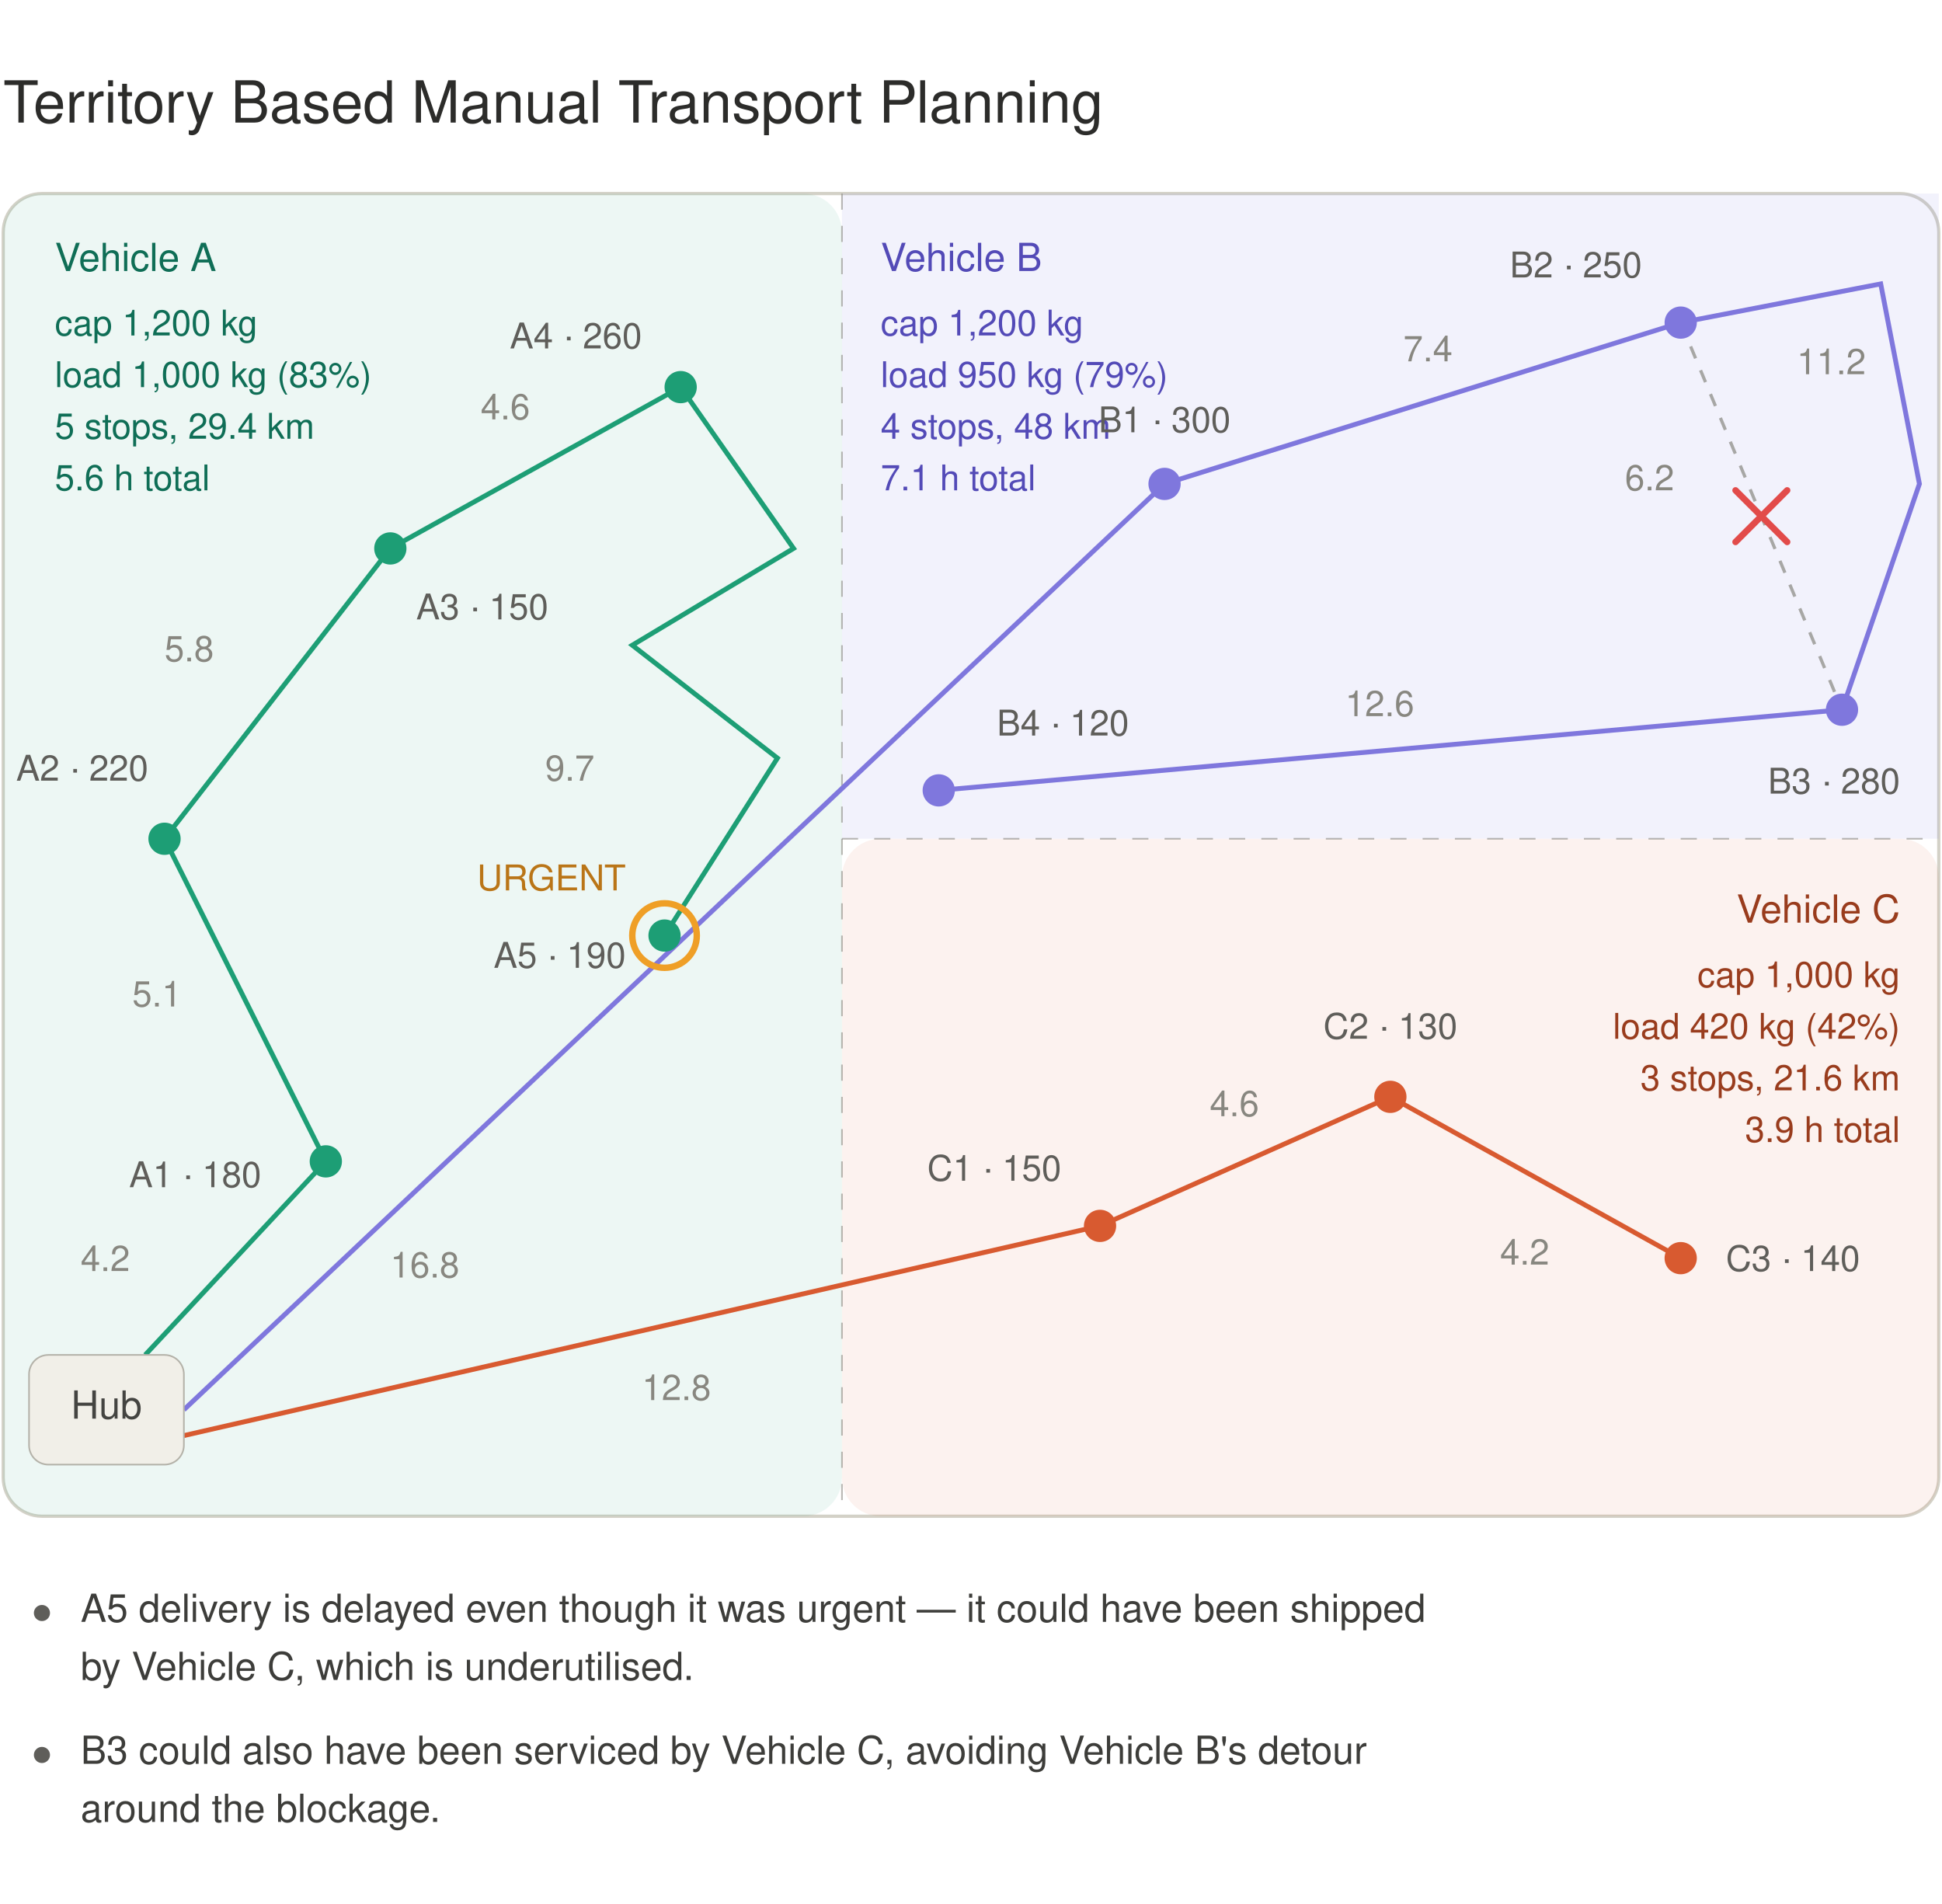
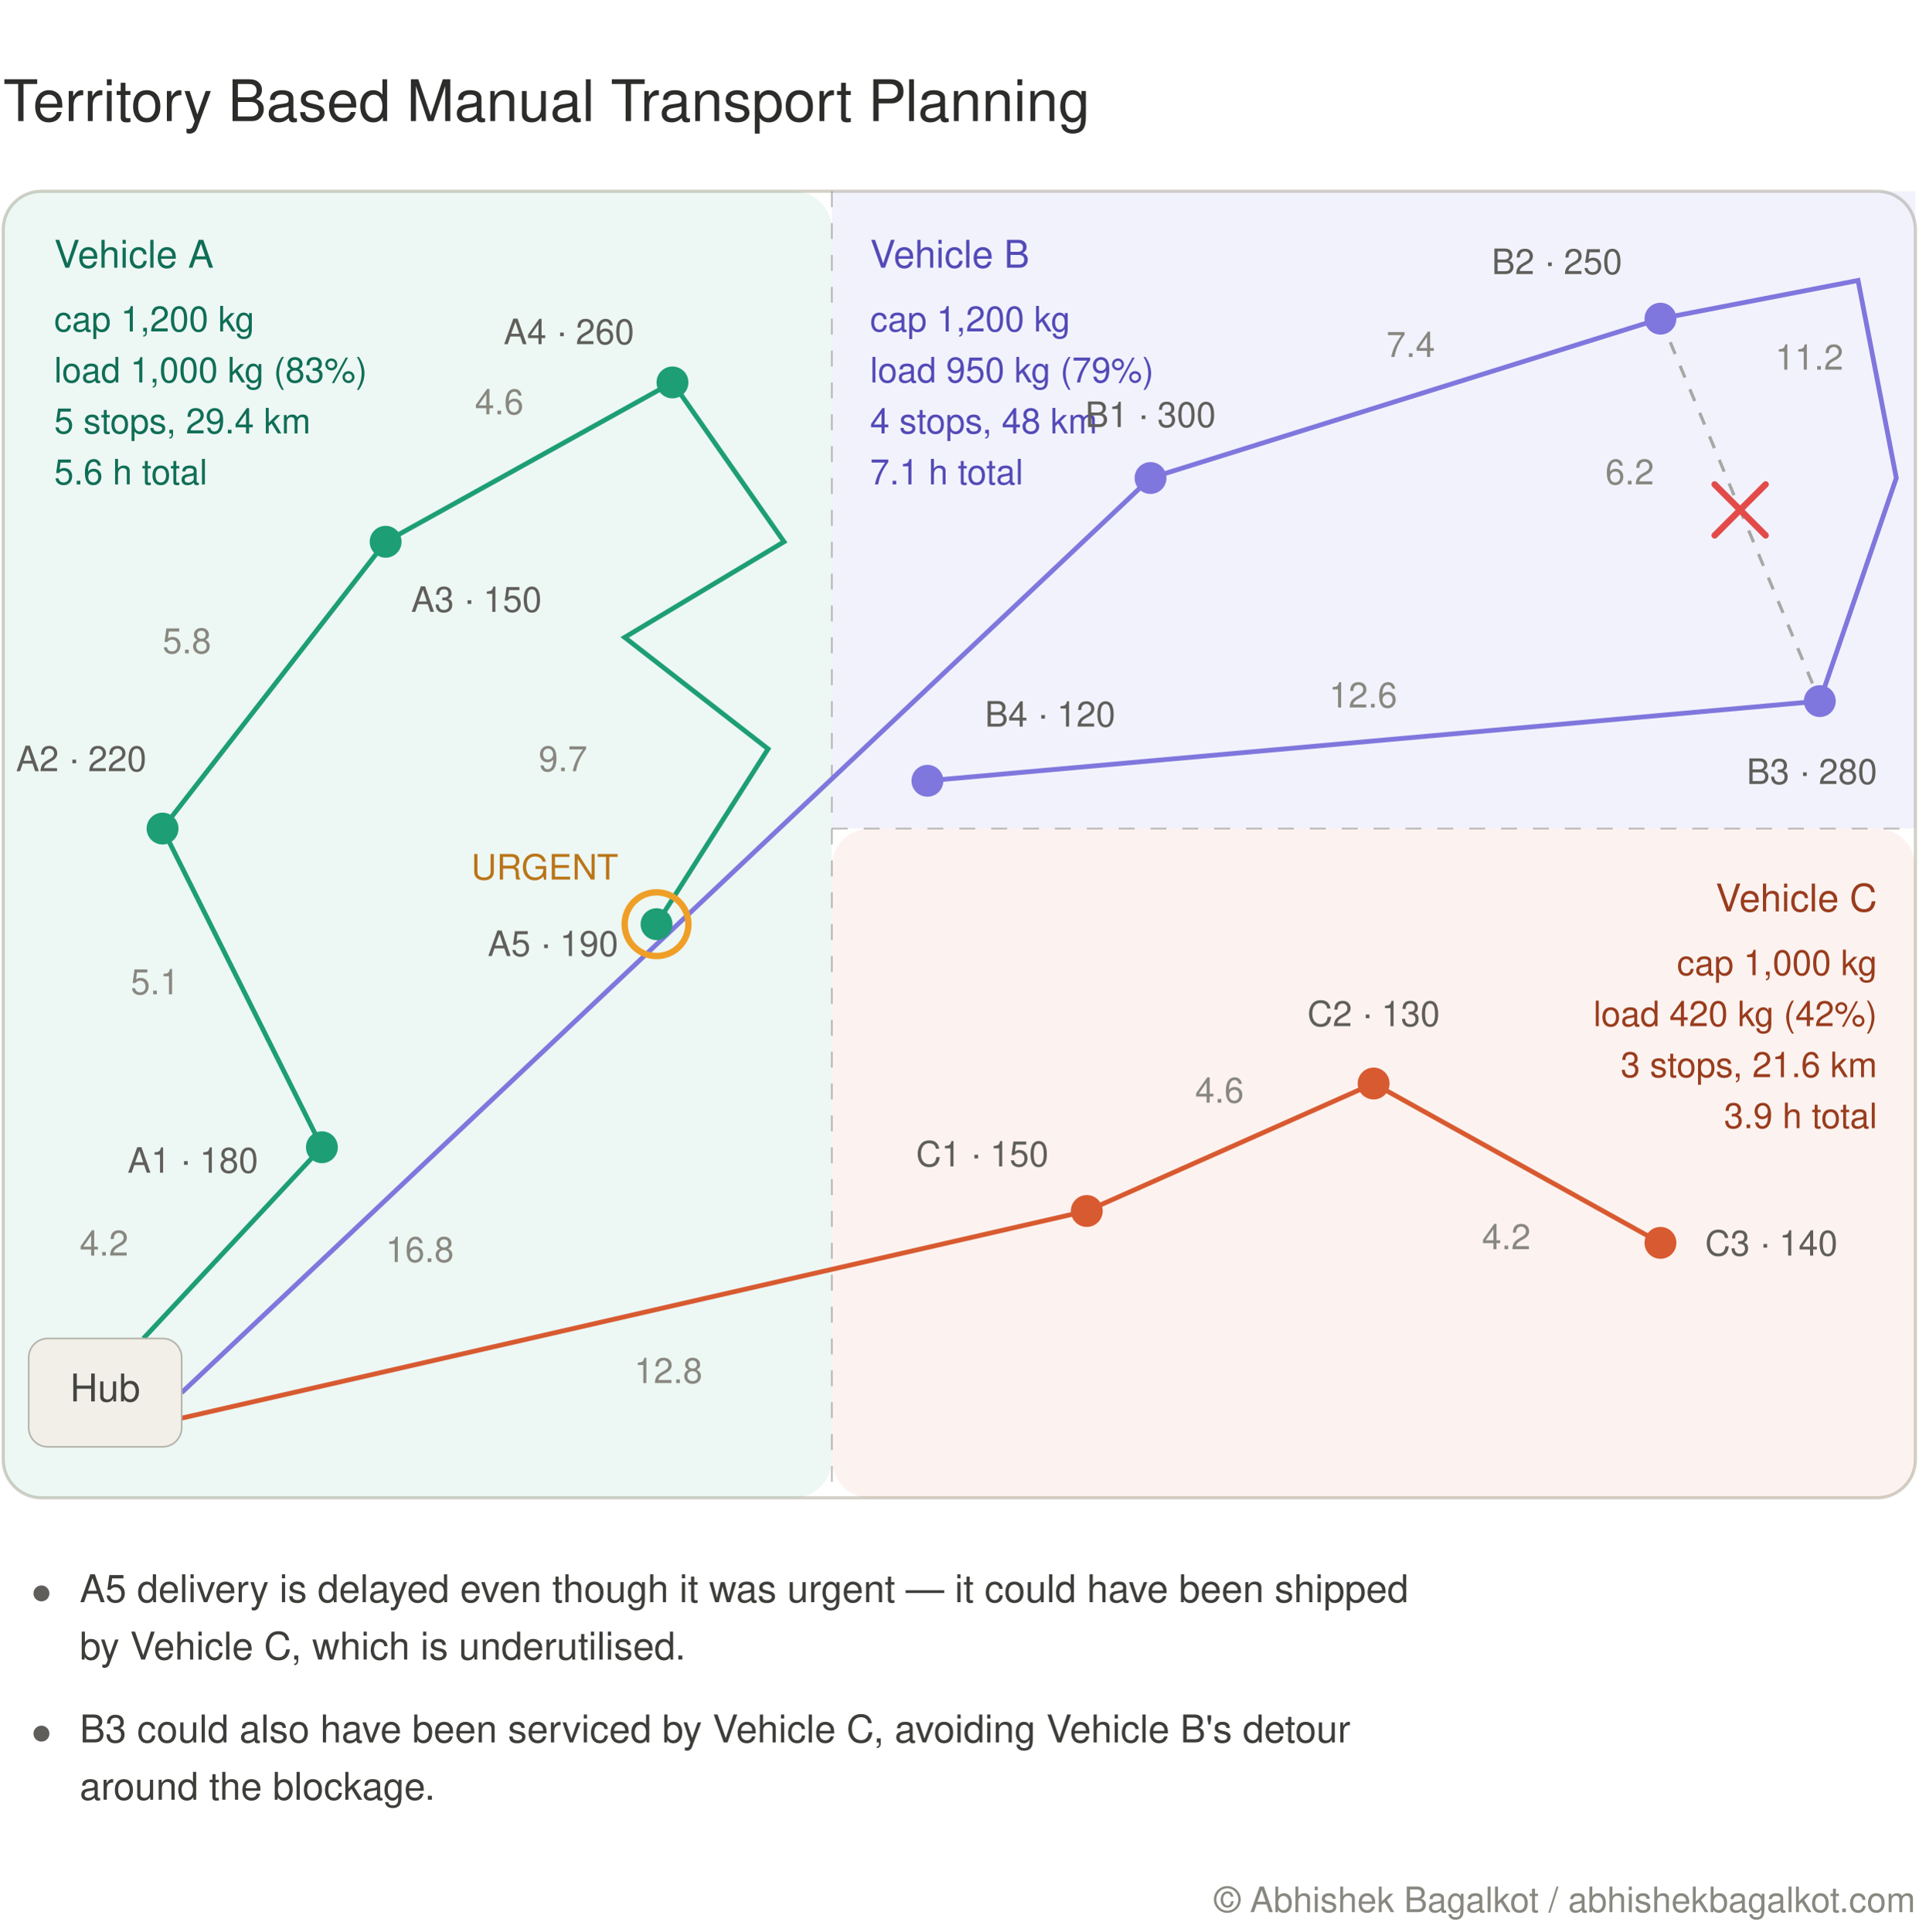
- <svg xmlns="http://www.w3.org/2000/svg" viewBox="39 0 602 590" role="img" font-family="Helvetica, Arial, sans-serif">
+ <svg xmlns="http://www.w3.org/2000/svg" viewBox="39 0 602 606" role="img" font-family="Helvetica, Arial, sans-serif">
  <text x="40" y="38" font-size="18" font-weight="500" fill="#2C2C2A">Territory Based Manual Transport Planning</text>
  <rect x="40" y="60" width="600" height="410" rx="12" fill="none" stroke="#D3D1C7" stroke-width="1" />
  <rect x="40" y="60" width="260" height="410" rx="12" fill="#1D9E75" opacity="0.08" />
  <rect x="300" y="60" width="340" height="200" fill="#7F77DD" opacity="0.10" />
  <rect x="300" y="260" width="340" height="210" rx="12" fill="#D85A30" opacity="0.08" />
  <line x1="300" y1="60" x2="300" y2="470" stroke="#888780" stroke-width="0.5" stroke-dasharray="5 5" opacity="0.6" />
  <line x1="300" y1="260" x2="640" y2="260" stroke="#888780" stroke-width="0.5" stroke-dasharray="5 5" opacity="0.6" />
  <text x="56" y="84" font-size="12" fill="#0F6E56" font-weight="500">Vehicle A</text>
  <text x="56" y="104" font-size="11" fill="#0F6E56">cap 1,200 kg</text>
  <text x="56" y="120" font-size="11" fill="#0F6E56">load 1,000 kg (83%)</text>
  <text x="56" y="136" font-size="11" fill="#0F6E56">5 stops, 29.4 km</text>
  <text x="56" y="152" font-size="11" fill="#0F6E56">5.6 h total</text>
  <text x="312" y="84" font-size="12" fill="#534AB7" font-weight="500">Vehicle B</text>
  <text x="312" y="104" font-size="11" fill="#534AB7">cap 1,200 kg</text>
  <text x="312" y="120" font-size="11" fill="#534AB7">load 950 kg (79%)</text>
  <text x="312" y="136" font-size="11" fill="#534AB7">4 stops, 48 km</text>
  <text x="312" y="152" font-size="11" fill="#534AB7">7.1 h total</text>
  <text x="628" y="286" text-anchor="end" font-size="12" fill="#993C1D" font-weight="500">Vehicle C</text>
  <text x="628" y="306" text-anchor="end" font-size="11" fill="#993C1D">cap 1,000 kg</text>
  <text x="628" y="322" text-anchor="end" font-size="11" fill="#993C1D">load 420 kg (42%)</text>
  <text x="628" y="338" text-anchor="end" font-size="11" fill="#993C1D">3 stops, 21.6 km</text>
  <text x="628" y="354" text-anchor="end" font-size="11" fill="#993C1D">3.9 h total</text>
  <path d="M84 420 L140 360 L90 260 L160 170 L250 120 L285 170 L235 200 L280 235 L245 290" fill="none" stroke="#1D9E75" stroke-width="1.5" />
  <path d="M96 437 L400 150 L560 100 L622 88 L634 150 L610 220 L330 245" fill="none" stroke="#7F77DD" stroke-width="1.5" />
  <path d="M96 445 L380 380 L470 340 L560 390" fill="none" stroke="#D85A30" stroke-width="1.5" />
  <line x1="560" y1="100" x2="610" y2="220" stroke="#888780" stroke-width="1" stroke-dasharray="4 4" opacity="0.7" />
  <line x1="577" y1="152" x2="593" y2="168" stroke="#E24B4A" stroke-width="2" stroke-linecap="round" />
  <line x1="593" y1="152" x2="577" y2="168" stroke="#E24B4A" stroke-width="2" stroke-linecap="round" />
  <circle cx="140" cy="360" r="5" fill="#1D9E75" />
  <circle cx="90" cy="260" r="5" fill="#1D9E75" />
  <circle cx="160" cy="170" r="5" fill="#1D9E75" />
  <circle cx="250" cy="120" r="5" fill="#1D9E75" />
  <circle cx="245" cy="290" r="5" fill="#1D9E75" />
  <circle cx="245" cy="290" r="10" fill="none" stroke="#EF9F27" stroke-width="2" />
  <circle cx="400" cy="150" r="5" fill="#7F77DD" />
  <circle cx="560" cy="100" r="5" fill="#7F77DD" />
  <circle cx="610" cy="220" r="5" fill="#7F77DD" />
  <circle cx="330" cy="245" r="5" fill="#7F77DD" />
  <circle cx="380" cy="380" r="5" fill="#D85A30" />
  <circle cx="470" cy="340" r="5" fill="#D85A30" />
  <circle cx="560" cy="390" r="5" fill="#D85A30" />
  <text x="120" y="368" text-anchor="end" font-size="11" fill="#5F5E5A">A1 · 180</text>
  <text x="44" y="242" font-size="11" fill="#5F5E5A">A2 · 220</text>
  <text x="168" y="192" font-size="11" fill="#5F5E5A">A3 · 150</text>
  <text x="238" y="108" text-anchor="end" font-size="11" fill="#5F5E5A">A4 · 260</text>
  <text x="233" y="300" text-anchor="end" font-size="11" fill="#5F5E5A">A5 · 190</text>
  <text x="233" y="276" text-anchor="end" font-size="11" font-weight="500" fill="#BA7517">URGENT</text>
  <text x="400" y="134" text-anchor="middle" font-size="11" fill="#5F5E5A">B1 · 300</text>
  <text x="548" y="86" text-anchor="end" font-size="11" fill="#5F5E5A">B2 · 250</text>
  <text x="628" y="246" text-anchor="end" font-size="11" fill="#5F5E5A">B3 · 280</text>
  <text x="348" y="228" font-size="11" fill="#5F5E5A">B4 · 120</text>
  <text x="368" y="366" text-anchor="end" font-size="11" fill="#5F5E5A">C1 · 150</text>
  <text x="470" y="322" text-anchor="middle" font-size="11" fill="#5F5E5A">C2 · 130</text>
  <text x="574" y="394" font-size="11" fill="#5F5E5A">C3 · 140</text>
  <text x="64" y="394" font-size="11" fill="#888780">4.2</text>
  <text x="80" y="312" font-size="11" fill="#888780">5.1</text>
  <text x="90" y="205" font-size="11" fill="#888780">5.8</text>
  <text x="188" y="130" font-size="11" fill="#888780">4.6</text>
  <text x="208" y="242" font-size="11" fill="#888780">9.7</text>
  <text x="160" y="396" font-size="11" fill="#888780">16.8</text>
  <text x="474" y="112" font-size="11" fill="#888780">7.4</text>
  <text x="596" y="116" font-size="11" fill="#888780">11.2</text>
  <text x="558" y="152" text-anchor="end" font-size="11" fill="#888780">6.2</text>
  <text x="456" y="222" font-size="11" fill="#888780">12.6</text>
  <text x="238" y="434" font-size="11" fill="#888780">12.8</text>
  <text x="414" y="346" font-size="11" fill="#888780">4.6</text>
  <text x="504" y="392" font-size="11" fill="#888780">4.2</text>
  <rect x="48" y="420" width="48" height="34" rx="6" fill="#F1EFE8" stroke="#B4B2A9" stroke-width="0.5" />
  <text x="72" y="437" text-anchor="middle" dominant-baseline="central" font-size="12" fill="#444441">Hub</text>
  <circle cx="52" cy="500" r="2.5" fill="#5F5E5A" />
  <text x="64" y="500" dominant-baseline="central" font-size="12" fill="#3D3D3A">A5 delivery is delayed even though it was urgent — it could have been shipped</text>
  <text x="64" y="518" dominant-baseline="central" font-size="12" fill="#3D3D3A">by Vehicle C, which is underutilised.</text>
  <circle cx="52" cy="544" r="2.5" fill="#5F5E5A" />
  <text x="64" y="544" dominant-baseline="central" font-size="12" fill="#3D3D3A">B3 could also have been serviced by Vehicle C, avoiding Vehicle B's detour</text>
  <text x="64" y="562" dominant-baseline="central" font-size="12" fill="#3D3D3A">around the blockage.</text>
+   <text x="640" y="600" text-anchor="end" font-size="11" fill="#888780">© Abhishek Bagalkot / abhishekbagalkot.com</text>
</svg>
